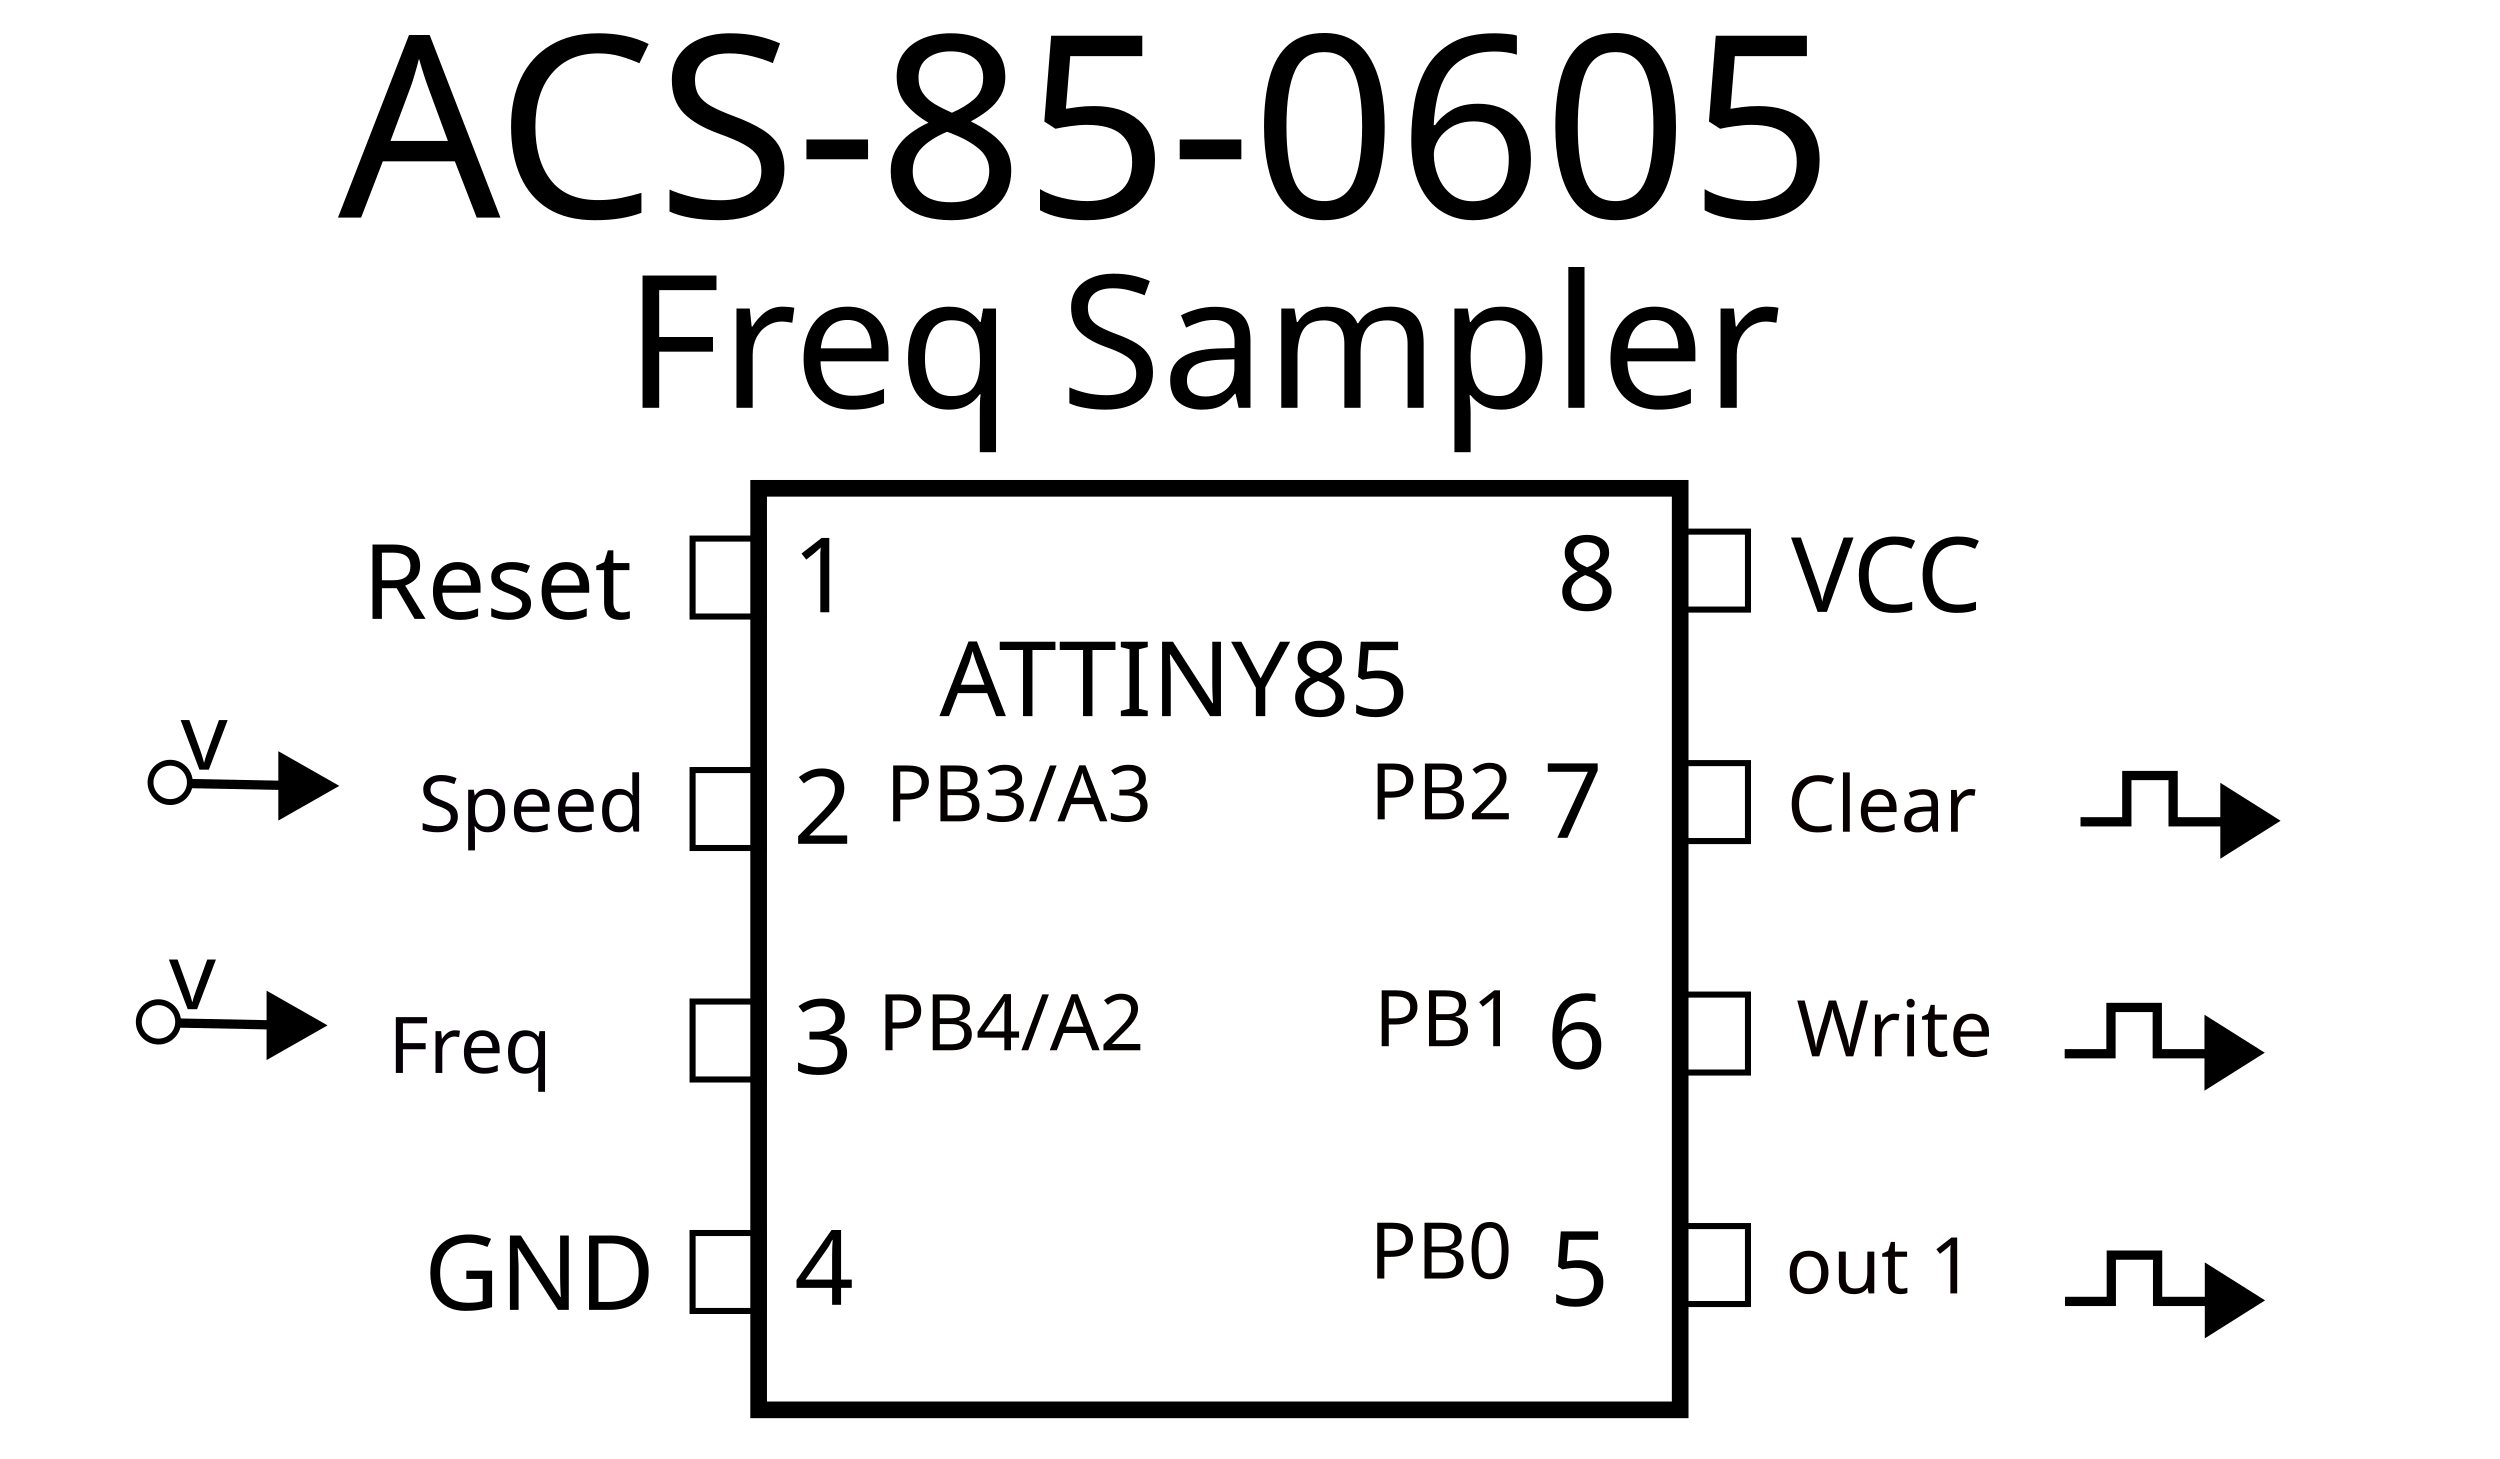
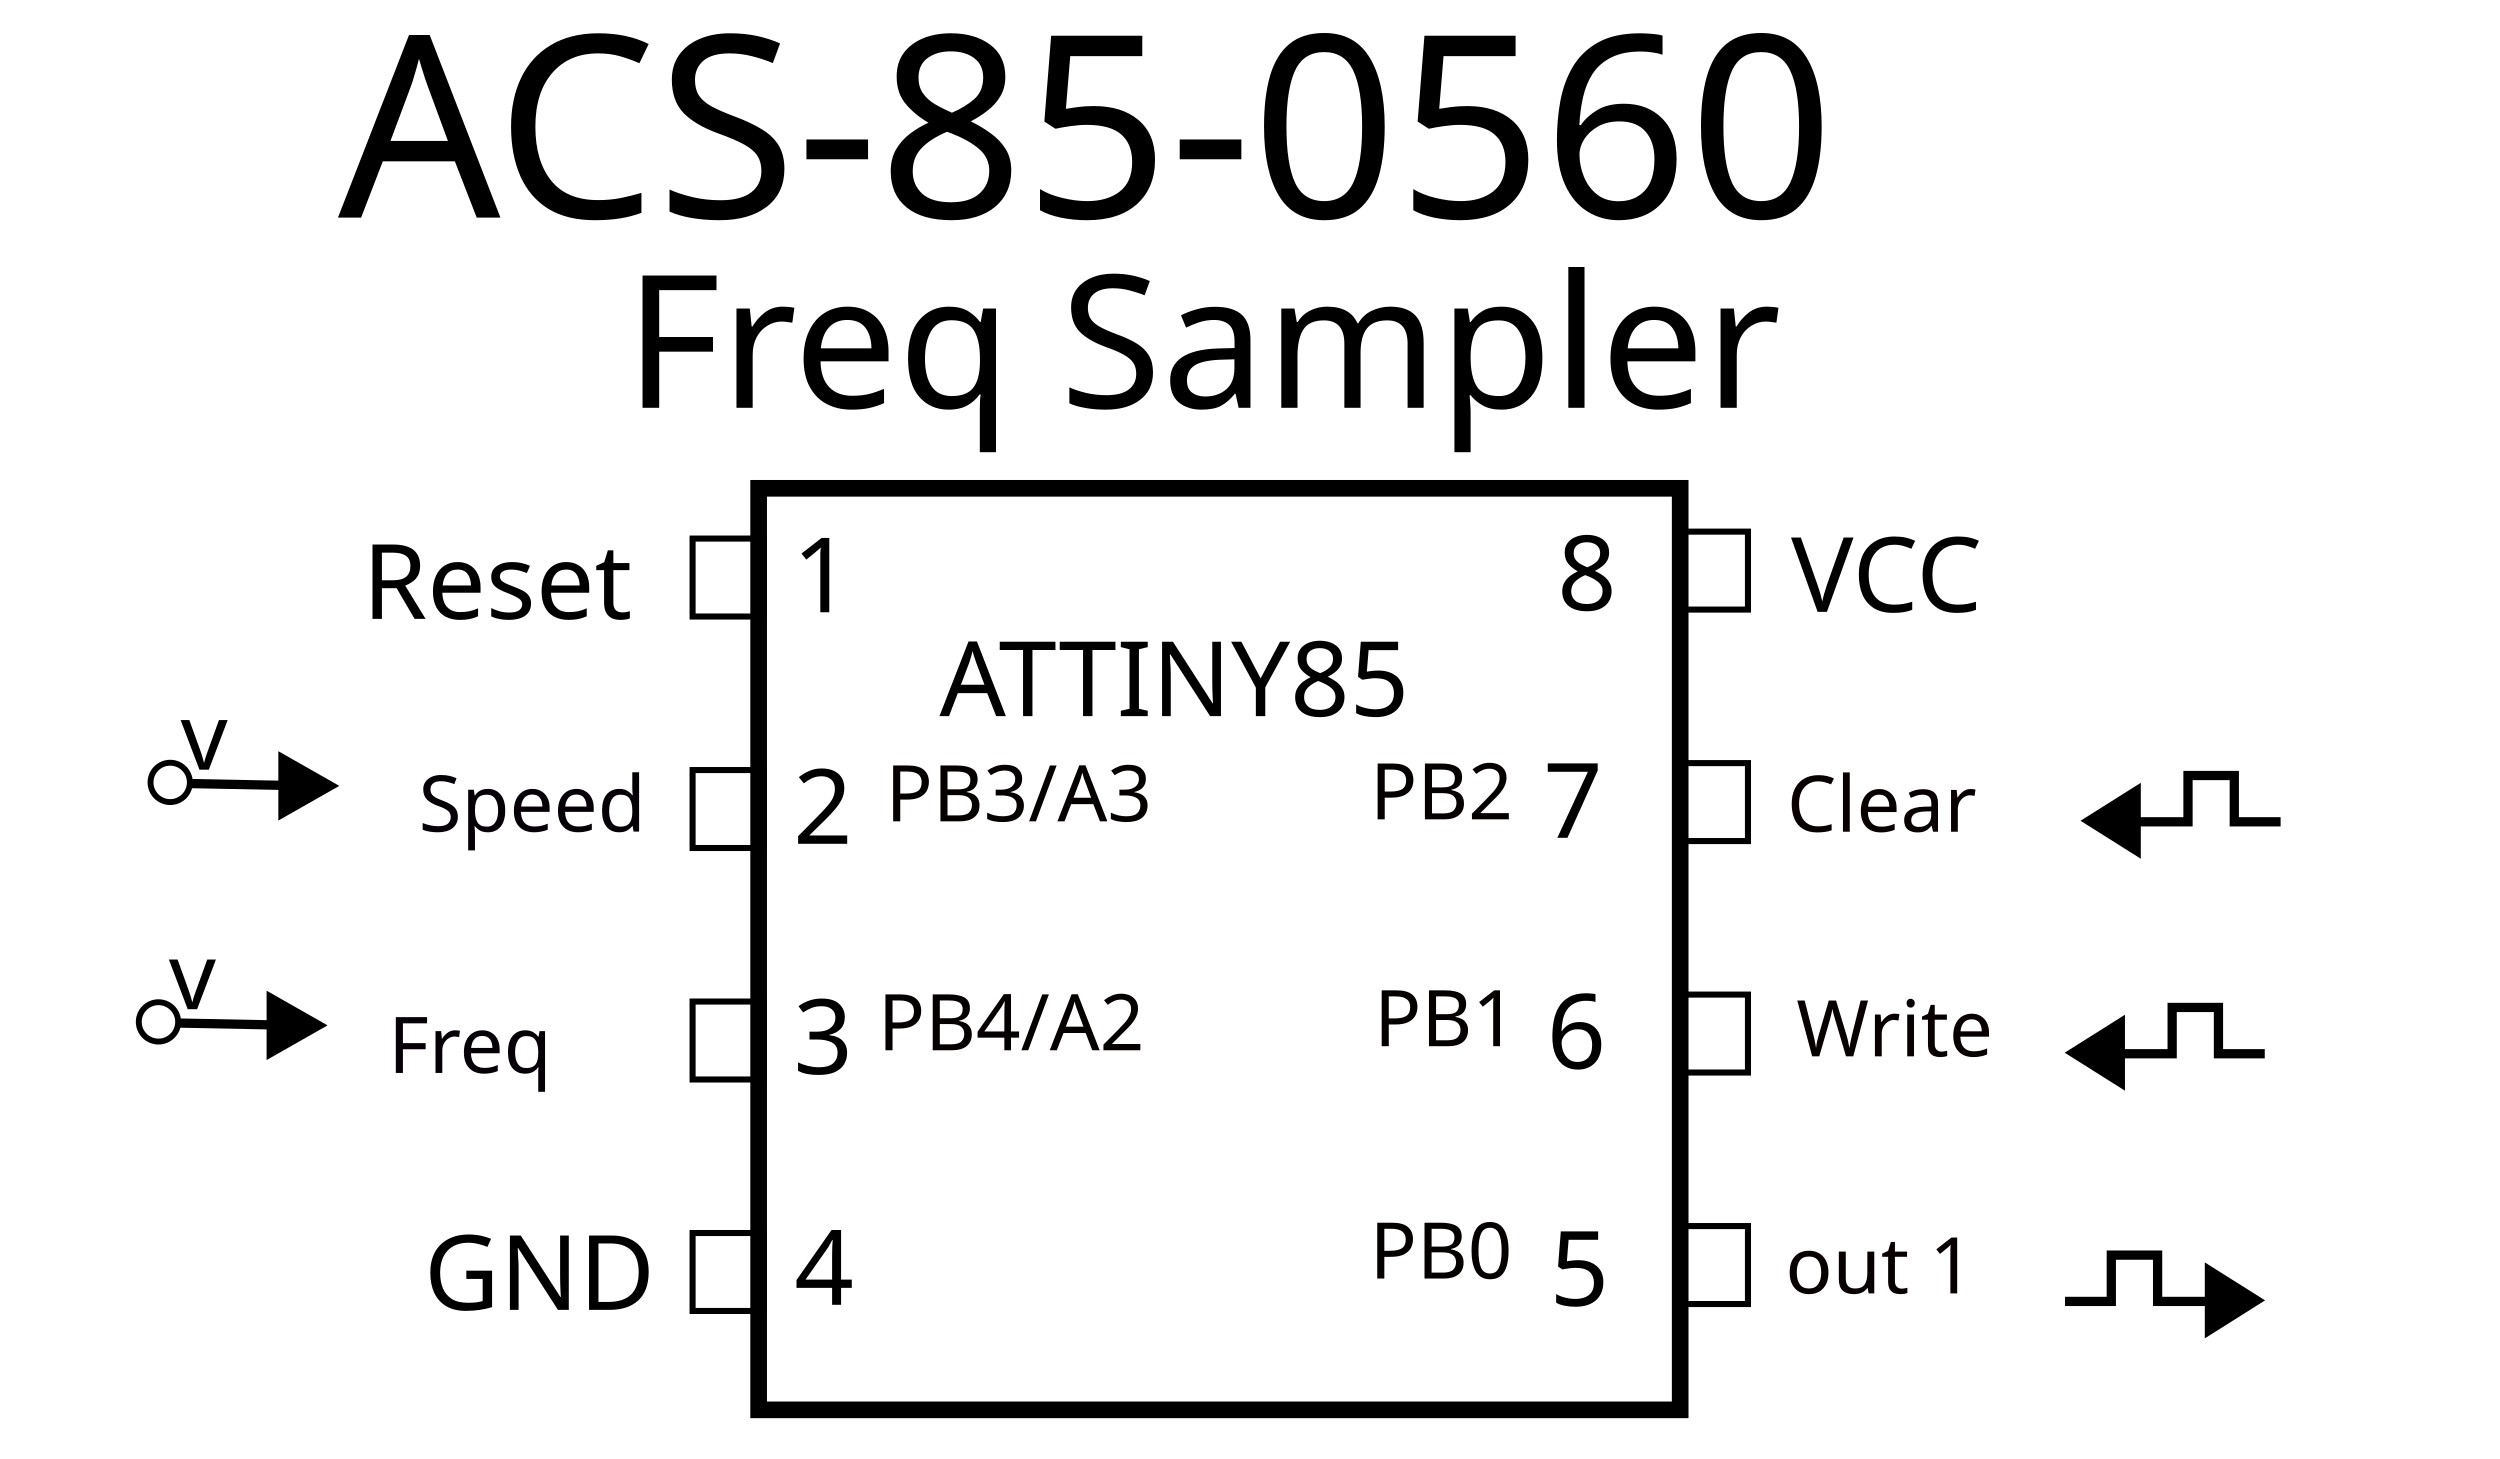
<svg xmlns="http://www.w3.org/2000/svg" width="3in" height="1.75in" viewBox="0 0 270 157.5" id="svg2" version="1.1">
  <defs id="defs4" />
  <g id="layer1" transform="translate(0,-894.8622)">
    <rect style="fill:none;fill-rule:evenodd;stroke:#000000;stroke-width:1.798;stroke-linecap:butt;stroke-linejoin:miter;stroke-miterlimit:4;stroke-dasharray:none;stroke-opacity:1" id="rect3344" width="99.527" height="99.527" x="81.933" y="947.599" />
    <text xml:space="preserve" style="font-style:normal;font-weight:normal;font-size:30px;line-height:125%;font-family:sans-serif;letter-spacing:0px;word-spacing:0px;fill:#000000;fill-opacity:1;stroke:none;stroke-width:1px;stroke-linecap:butt;stroke-linejoin:miter;stroke-opacity:1" x="85.563" y="960.987" id="text4146">
      <tspan id="tspan4148" x="85.563" y="960.987" style="font-size:11.25px">1</tspan>
    </text>
    <text xml:space="preserve" style="font-style:normal;font-weight:normal;font-size:30px;line-height:125%;font-family:sans-serif;letter-spacing:0px;word-spacing:0px;fill:#000000;fill-opacity:1;stroke:none;stroke-width:1px;stroke-linecap:butt;stroke-linejoin:miter;stroke-opacity:1" x="85.651" y="985.995" id="text4146-0">
      <tspan id="tspan4148-1" x="85.651" y="985.995" style="font-size:11.25px">2</tspan>
    </text>
    <text xml:space="preserve" style="font-style:normal;font-weight:normal;font-size:30px;line-height:125%;font-family:sans-serif;letter-spacing:0px;word-spacing:0px;fill:#000000;fill-opacity:1;stroke:none;stroke-width:1px;stroke-linecap:butt;stroke-linejoin:miter;stroke-opacity:1" x="85.692" y="1010.846" id="text4146-7">
      <tspan id="tspan4148-4" x="85.692" y="1010.846" style="font-size:11.25px">3</tspan>
    </text>
    <text xml:space="preserve" style="font-style:normal;font-weight:normal;font-size:30px;line-height:125%;font-family:sans-serif;letter-spacing:0px;word-spacing:0px;fill:#000000;fill-opacity:1;stroke:none;stroke-width:1px;stroke-linecap:butt;stroke-linejoin:miter;stroke-opacity:1" x="85.789" y="1035.782" id="text4146-9">
      <tspan id="tspan4148-8" x="85.789" y="1035.782" style="font-size:11.25px">4</tspan>
    </text>
    <text xml:space="preserve" style="font-style:normal;font-weight:normal;font-size:30px;line-height:125%;font-family:sans-serif;letter-spacing:0px;word-spacing:0px;fill:#000000;fill-opacity:1;stroke:none;stroke-width:1px;stroke-linecap:butt;stroke-linejoin:miter;stroke-opacity:1" x="167.363" y="1035.883" id="text4146-1">
      <tspan id="tspan4148-2" x="167.363" y="1035.883" style="font-size:11.25px">5</tspan>
    </text>
    <text xml:space="preserve" style="font-style:normal;font-weight:normal;font-size:30px;line-height:125%;font-family:sans-serif;letter-spacing:0px;word-spacing:0px;fill:#000000;fill-opacity:1;stroke:none;stroke-width:1px;stroke-linecap:butt;stroke-linejoin:miter;stroke-opacity:1" x="167.032" y="1010.271" id="text4146-2">
      <tspan id="tspan4148-7" x="167.032" y="1010.271" style="font-size:11.25px">6</tspan>
    </text>
    <text xml:space="preserve" style="font-style:normal;font-weight:normal;font-size:30px;line-height:125%;font-family:sans-serif;letter-spacing:0px;word-spacing:0px;fill:#000000;fill-opacity:1;stroke:none;stroke-width:1px;stroke-linecap:butt;stroke-linejoin:miter;stroke-opacity:1" x="166.659" y="985.341" id="text4146-8">
      <tspan id="tspan4148-3" x="166.659" y="985.341" style="font-size:11.25px">7</tspan>
    </text>
    <text xml:space="preserve" style="font-style:normal;font-weight:normal;font-size:30px;line-height:125%;font-family:sans-serif;letter-spacing:0px;word-spacing:0px;fill:#000000;fill-opacity:1;stroke:none;stroke-width:1px;stroke-linecap:butt;stroke-linejoin:miter;stroke-opacity:1" x="168.176" y="960.767" id="text4146-8-5">
      <tspan id="tspan4148-3-6" x="168.176" y="960.767" style="font-size:11.25px">8</tspan>
    </text>
    <text xml:space="preserve" style="font-style:normal;font-weight:normal;font-size:40px;line-height:125%;font-family:sans-serif;letter-spacing:0px;word-spacing:0px;fill:#000000;fill-opacity:1;stroke:none;stroke-width:1px;stroke-linecap:butt;stroke-linejoin:miter;stroke-opacity:1" x="36.5" y="918.362" id="text4262">
-       <tspan id="tspan4264" x="36.5" y="918.362" style="font-size:27.5px">ACS-85-0605</tspan>
+       <tspan id="tspan4264" x="36.5" y="918.362" style="font-size:27.5px">ACS-85-0560</tspan>
    </text>
    <rect style="fill:none;fill-opacity:1;stroke:#000000;stroke-width:0.656;stroke-miterlimit:4;stroke-dasharray:none;stroke-opacity:1" id="rect4266" width="7.669" height="8.419" x="74.799" y="953.028" />
    <rect style="fill:none;fill-opacity:1;stroke:#000000;stroke-width:0.656;stroke-miterlimit:4;stroke-dasharray:none;stroke-opacity:1" id="rect4266-7-9-4" width="7.669" height="8.419" x="74.799" y="1028.028" />
    <rect style="fill:none;fill-opacity:1;stroke:#000000;stroke-width:0.656;stroke-miterlimit:4;stroke-dasharray:none;stroke-opacity:1" id="rect4266-7-9-45" width="7.669" height="8.419" x="74.799" y="1003.028" />
    <rect style="fill:none;fill-opacity:1;stroke:#000000;stroke-width:0.656;stroke-miterlimit:4;stroke-dasharray:none;stroke-opacity:1" id="rect4266-7-9-5" width="7.669" height="8.419" x="74.799" y="978.028" />
    <rect style="fill:none;fill-opacity:1;stroke:#000000;stroke-width:0.656;stroke-miterlimit:4;stroke-dasharray:none;stroke-opacity:1" id="rect4266-5" width="7.669" height="8.419" x="181.112" y="952.278" />
    <rect style="fill:none;fill-opacity:1;stroke:#000000;stroke-width:0.656;stroke-miterlimit:4;stroke-dasharray:none;stroke-opacity:1" id="rect4266-7-9-4-4" width="7.669" height="8.419" x="181.112" y="1027.278" />
    <rect style="fill:none;fill-opacity:1;stroke:#000000;stroke-width:0.656;stroke-miterlimit:4;stroke-dasharray:none;stroke-opacity:1" id="rect4266-7-9-45-1" width="7.669" height="8.419" x="181.112" y="1002.278" />
    <rect style="fill:none;fill-opacity:1;stroke:#000000;stroke-width:0.656;stroke-miterlimit:4;stroke-dasharray:none;stroke-opacity:1" id="rect4266-7-9-5-8" width="7.669" height="8.419" x="181.112" y="977.278" />
    <text xml:space="preserve" style="font-style:normal;font-weight:normal;font-size:30px;line-height:125%;font-family:sans-serif;letter-spacing:0px;word-spacing:0px;fill:#000000;fill-opacity:1;stroke:none;stroke-width:1px;stroke-linecap:butt;stroke-linejoin:miter;stroke-opacity:1" x="101.459" y="972.202" id="text4146-7-22">
      <tspan id="tspan4148-4-3" x="101.459" y="972.202" style="font-size:11.25px">ATTINY85</tspan>
    </text>
    <text xml:space="preserve" style="font-style:normal;font-weight:normal;font-size:30px;line-height:125%;font-family:sans-serif;letter-spacing:0px;word-spacing:0px;fill:#000000;fill-opacity:1;stroke:none;stroke-width:1px;stroke-linecap:butt;stroke-linejoin:miter;stroke-opacity:1" x="45.784" y="1036.327" id="text4146-7-22-4">
      <tspan id="tspan4148-4-3-8" x="45.784" y="1036.327" style="font-size:11.25px">GND</tspan>
    </text>
    <text xml:space="preserve" style="font-style:normal;font-weight:normal;font-size:30px;line-height:125%;font-family:sans-serif;letter-spacing:0px;word-spacing:0px;fill:#000000;fill-opacity:1;stroke:none;stroke-width:1px;stroke-linecap:butt;stroke-linejoin:miter;stroke-opacity:1" x="193.431" y="960.946" id="text4146-7-22-4-9">
      <tspan id="tspan4148-4-3-8-0" x="193.431" y="960.946" style="font-size:11.25px">VCC</tspan>
    </text>
    <text xml:space="preserve" style="font-style:normal;font-weight:normal;font-size:30px;line-height:125%;font-family:sans-serif;letter-spacing:0px;word-spacing:0px;fill:#000000;fill-opacity:1;stroke:none;stroke-width:1px;stroke-linecap:butt;stroke-linejoin:miter;stroke-opacity:1" x="39.138" y="961.702" id="text4146-7-22-4-9-0">
      <tspan id="tspan4148-4-3-8-0-8" x="39.138" y="961.702" style="font-size:11.25px">Reset</tspan>
    </text>
    <text xml:space="preserve" style="font-style:normal;font-weight:normal;font-size:30px;line-height:125%;font-family:sans-serif;letter-spacing:0px;word-spacing:0px;fill:#080000;fill-opacity:1;stroke:none;stroke-width:1px;stroke-linecap:butt;stroke-linejoin:miter;stroke-opacity:1" x="194.013" y="1008.952" id="text4146-7-22-4-9-2">
      <tspan id="tspan4148-4-3-8-0-2" x="194.013" y="1008.952" style="font-size:8.438px;fill:#080000;fill-opacity:1">Write</tspan>
    </text>
    <text xml:space="preserve" style="font-style:normal;font-weight:normal;font-size:30px;line-height:125%;font-family:sans-serif;letter-spacing:0px;word-spacing:0px;fill:#080000;fill-opacity:1;stroke:none;stroke-width:1px;stroke-linecap:butt;stroke-linejoin:miter;stroke-opacity:1;" x="192.817" y="1034.552" id="text4146-7-22-4-9-2-4">
      <tspan id="tspan4148-4-3-8-0-2-5" x="192.817" y="1034.552" style="font-size:8.438px;fill:#080000;fill-opacity:1;">out 1</tspan>
    </text>
    <text xml:space="preserve" style="font-style:normal;font-weight:normal;font-size:30px;line-height:125%;font-family:sans-serif;letter-spacing:0px;word-spacing:0px;fill:#080000;fill-opacity:1;stroke:none;stroke-width:1px;stroke-linecap:butt;stroke-linejoin:miter;stroke-opacity:1" x="192.988" y="984.69" id="text4146-7-22-4-9-2-7">
      <tspan id="tspan4148-4-3-8-0-2-2" x="192.988" y="984.69" style="font-size:8.438px;fill:#080000;fill-opacity:1">Clear</tspan>
    </text>
    <text xml:space="preserve" style="font-style:normal;font-weight:normal;font-size:30px;line-height:125%;font-family:sans-serif;letter-spacing:0px;word-spacing:0px;fill:#040006;fill-opacity:1;stroke:none;stroke-width:1px;stroke-linecap:butt;stroke-linejoin:miter;stroke-opacity:1" x="41.938" y="1010.743" id="text4146-7-22-4-9-2-7-7">
      <tspan id="tspan4148-4-3-8-0-2-2-3" x="41.938" y="1010.743" style="font-size:8.438px;fill:#040006;fill-opacity:1">Freq</tspan>
    </text>
    <flowRoot xml:space="preserve" id="flowRoot4541" style="font-style:normal;font-weight:normal;font-size:40px;line-height:125%;font-family:sans-serif;letter-spacing:0px;word-spacing:0px;fill:#000000;fill-opacity:1;stroke:none;stroke-width:1px;stroke-linecap:butt;stroke-linejoin:miter;stroke-opacity:1">
      <flowRegion id="flowRegion4543">
        <rect id="rect4545" width="28" height="54" x="91.5" y="267.5" />
      </flowRegion>
      <flowPara id="flowPara4547" />
    </flowRoot>
    <text xml:space="preserve" style="font-style:normal;font-weight:normal;font-size:30px;line-height:125%;font-family:sans-serif;letter-spacing:0px;word-spacing:0px;fill:#040006;fill-opacity:1;stroke:none;stroke-width:1px;stroke-linecap:butt;stroke-linejoin:miter;stroke-opacity:1" x="45.212" y="984.673" id="text4146-7-22-4-9-2-7-7-0-2">
      <tspan id="tspan4148-4-3-8-0-2-2-3-8-3" x="45.212" y="984.673" style="font-size:8.438px;fill:#040006;fill-opacity:1">Speed</tspan>
    </text>
    <text xml:space="preserve" style="font-style:normal;font-weight:normal;font-size:40px;line-height:125%;font-family:sans-serif;letter-spacing:0px;word-spacing:0px;fill:#000000;fill-opacity:1;stroke:none;stroke-width:1px;stroke-linecap:butt;stroke-linejoin:miter;stroke-opacity:1" x="67.457" y="938.903" id="text4262-7">
      <tspan id="tspan4264-0" x="67.457" y="938.903" style="font-size:20px">Freq Sampler</tspan>
    </text>
    <text xml:space="preserve" style="font-style:normal;font-weight:normal;font-size:30px;line-height:125%;font-family:sans-serif;letter-spacing:0px;word-spacing:0px;fill:#040000;fill-opacity:1;stroke:none;stroke-width:1px;stroke-linecap:butt;stroke-linejoin:miter;stroke-opacity:1" x="95.65" y="983.568" id="text4146-7-22-4-9-2-7-7-0-2-5">
      <tspan id="tspan4148-4-3-8-0-2-2-3-8-3-9" x="95.65" y="983.568" style="font-size:8.438px;fill:#040000;fill-opacity:1">PB3/A3</tspan>
    </text>
    <text xml:space="preserve" style="font-style:normal;font-weight:normal;font-size:30px;line-height:125%;font-family:sans-serif;letter-spacing:0px;word-spacing:0px;fill:#040000;fill-opacity:1;stroke:none;stroke-width:1px;stroke-linecap:butt;stroke-linejoin:miter;stroke-opacity:1" x="92.621" y="1008.289" id="text4146-7-22-4-9-2-7-7-5">
      <tspan id="tspan4148-4-3-8-0-2-2-3-3" x="92.621" y="1008.289" style="font-size:8.438px;fill:#040000;fill-opacity:1"> PB4/A2</tspan>
    </text>
    <text xml:space="preserve" style="font-style:normal;font-weight:normal;font-size:30px;line-height:125%;font-family:sans-serif;letter-spacing:0px;word-spacing:0px;fill:#040000;fill-opacity:1;stroke:none;stroke-width:1px;stroke-linecap:butt;stroke-linejoin:miter;stroke-opacity:1" x="147.972" y="983.353" id="text4146-7-22-4-9-2-7-71">
      <tspan id="tspan4148-4-3-8-0-2-2-32" x="147.972" y="983.353" style="font-size:8.438px;fill:#040000;fill-opacity:1">PB2</tspan>
    </text>
    <text xml:space="preserve" style="font-style:normal;font-weight:normal;font-size:30px;line-height:125%;font-family:sans-serif;letter-spacing:0px;word-spacing:0px;fill:#040000;fill-opacity:1;stroke:none;stroke-width:1px;stroke-linecap:butt;stroke-linejoin:miter;stroke-opacity:1" x="148.412" y="1007.853" id="text4146-7-22-4-9-2-2">
      <tspan id="tspan4148-4-3-8-0-2-3" x="148.412" y="1007.853" style="font-size:8.438px;fill:#040000;fill-opacity:1">PB1</tspan>
    </text>
    <text xml:space="preserve" style="font-style:normal;font-weight:normal;font-size:30px;line-height:125%;font-family:sans-serif;letter-spacing:0px;word-spacing:0px;fill:#040000;fill-opacity:1;stroke:none;stroke-width:1px;stroke-linecap:butt;stroke-linejoin:miter;stroke-opacity:1" x="147.928" y="1032.947" id="text4146-7-22-4-9-2-4-5">
      <tspan id="tspan4148-4-3-8-0-2-5-1" x="147.928" y="1032.947" style="font-size:8.438px;fill:#040000;fill-opacity:1">PB0</tspan>
    </text>
    <g id="g4290-5" transform="translate(-204.1149,40.23958)">
      <path id="path4204-0-1-1" d="m 233.311,968.413 0,-6.102 5.362,3.051 z" style="fill:#000000;fill-rule:evenodd;stroke:#000000;stroke-width:0.809px;stroke-linecap:butt;stroke-linejoin:miter;stroke-opacity:1" />
      <text xml:space="preserve" style="font-style:normal;font-weight:normal;font-size:40px;line-height:125%;font-family:sans-serif;letter-spacing:0px;word-spacing:0px;fill:#000000;fill-opacity:1;stroke:none;stroke-width:1px;stroke-linecap:butt;stroke-linejoin:miter;stroke-opacity:1" x="222.354" y="963.612" id="text4250-8">
        <tspan id="tspan4252-3" x="222.354" y="963.612" style="font-size:10px">v</tspan>
      </text>
      <path style="fill:none;fill-rule:evenodd;stroke:#000000;stroke-width:1px;stroke-linecap:butt;stroke-linejoin:miter;stroke-opacity:1" d="m 236.104,965.362 -12.75,-0.25" id="path4276-7" />
      <circle style="opacity:1;fill:none;fill-opacity:1;stroke:#000000;stroke-width:0.636;stroke-linejoin:round;stroke-miterlimit:4;stroke-dasharray:none;stroke-opacity:1" id="path4284-0" cx="221.229" cy="964.987" r="2.125" />
    </g>
    <g id="g4290-5-8" transform="translate(-202.8474,14.37514)">
      <path id="path4204-0-1-1-7" d="m 233.311,968.413 0,-6.102 5.362,3.051 z" style="fill:#000000;fill-rule:evenodd;stroke:#000000;stroke-width:0.809px;stroke-linecap:butt;stroke-linejoin:miter;stroke-opacity:1" />
      <text xml:space="preserve" style="font-style:normal;font-weight:normal;font-size:40px;line-height:125%;font-family:sans-serif;letter-spacing:0px;word-spacing:0px;fill:#000000;fill-opacity:1;stroke:none;stroke-width:1px;stroke-linecap:butt;stroke-linejoin:miter;stroke-opacity:1" x="222.354" y="963.612" id="text4250-8-3">
        <tspan id="tspan4252-3-8" x="222.354" y="963.612" style="font-size:10px">v</tspan>
      </text>
      <path style="fill:none;fill-rule:evenodd;stroke:#000000;stroke-width:1px;stroke-linecap:butt;stroke-linejoin:miter;stroke-opacity:1" d="m 236.104,965.362 -12.75,-0.25" id="path4276-7-7" />
      <circle style="opacity:1;fill:none;fill-opacity:1;stroke:#000000;stroke-width:0.636;stroke-linejoin:round;stroke-miterlimit:4;stroke-dasharray:none;stroke-opacity:1" id="path4284-0-6" cx="221.229" cy="964.987" r="2.125" />
    </g>
    <g transform="translate(25.20507,68.63326)" id="g4917-7">
      <path id="path4202-3-3-3" d="m 197.816,966.782 5,0 0,-5 5,0 0,5 5,0 5,0 0,0" style="fill:none;fill-rule:evenodd;stroke:#000000;stroke-width:1px;stroke-linecap:butt;stroke-linejoin:miter;stroke-opacity:1" />
      <path id="path4204-8-9-3" d="m 213.334,970.009 0,-6.679 5.301,3.34 z" style="fill:#000000;fill-rule:evenodd;stroke:#000000;stroke-width:0.841px;stroke-linecap:butt;stroke-linejoin:miter;stroke-opacity:1" />
    </g>
-     <g transform="translate(25.16954,41.88452)" id="g4917-7-2">
+     <g transform="matrix(-1,0,0,1,442.4095,41.88452)" id="g4917-7-2">
      <path id="path4202-3-3-3-1" d="m 197.816,966.782 5,0 0,-5 5,0 0,5 5,0 5,0 0,0" style="fill:none;fill-rule:evenodd;stroke:#000000;stroke-width:1px;stroke-linecap:butt;stroke-linejoin:miter;stroke-opacity:1" />
      <path id="path4204-8-9-3-8" d="m 213.334,970.009 0,-6.679 5.301,3.34 z" style="fill:#000000;fill-rule:evenodd;stroke:#000000;stroke-width:0.841px;stroke-linecap:butt;stroke-linejoin:miter;stroke-opacity:1" />
    </g>
-     <g transform="translate(26.88004,16.83548)" id="g4917-7-2-1">
+     <g transform="matrix(-1,0,0,1,444.12,16.83548)" id="g4917-7-2-1">
      <path id="path4202-3-3-3-1-7" d="m 197.816,966.782 5,0 0,-5 5,0 0,5 5,0 5,0 0,0" style="fill:none;fill-rule:evenodd;stroke:#000000;stroke-width:1px;stroke-linecap:butt;stroke-linejoin:miter;stroke-opacity:1" />
      <path id="path4204-8-9-3-8-5" d="m 213.334,970.009 0,-6.679 5.301,3.34 z" style="fill:#000000;fill-rule:evenodd;stroke:#000000;stroke-width:0.841px;stroke-linecap:butt;stroke-linejoin:miter;stroke-opacity:1" />
    </g>
  </g>
</svg>
